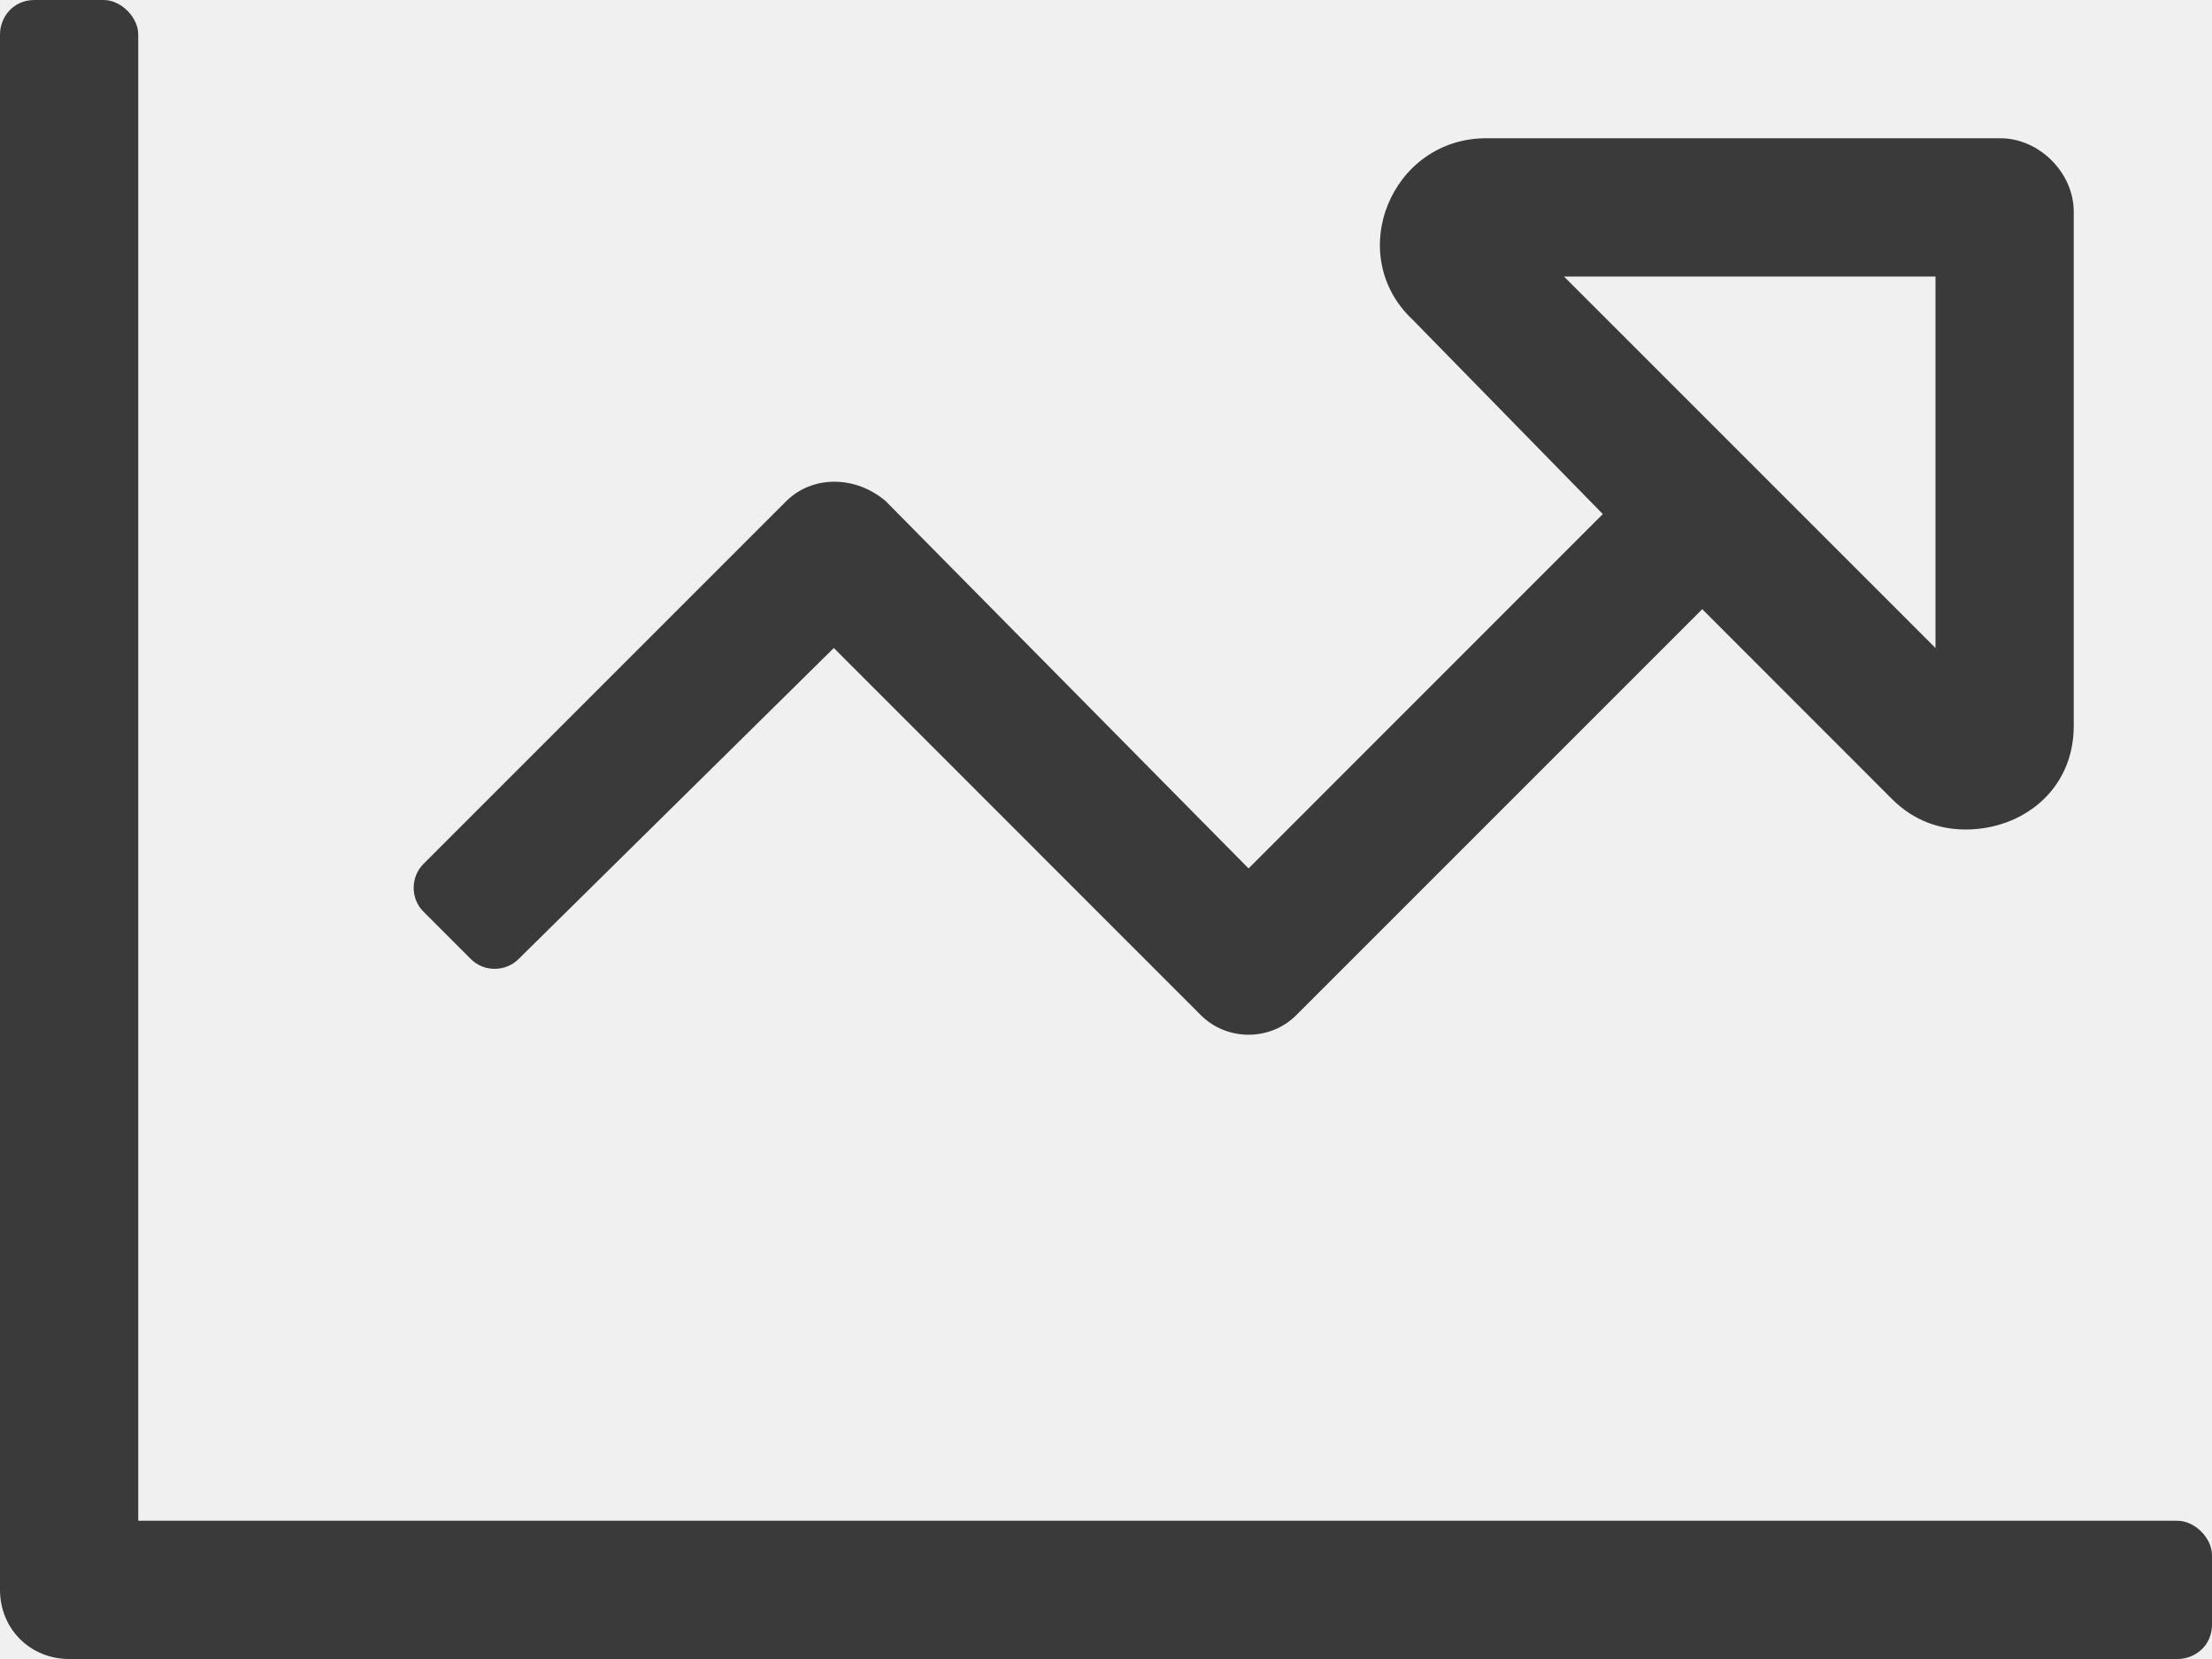
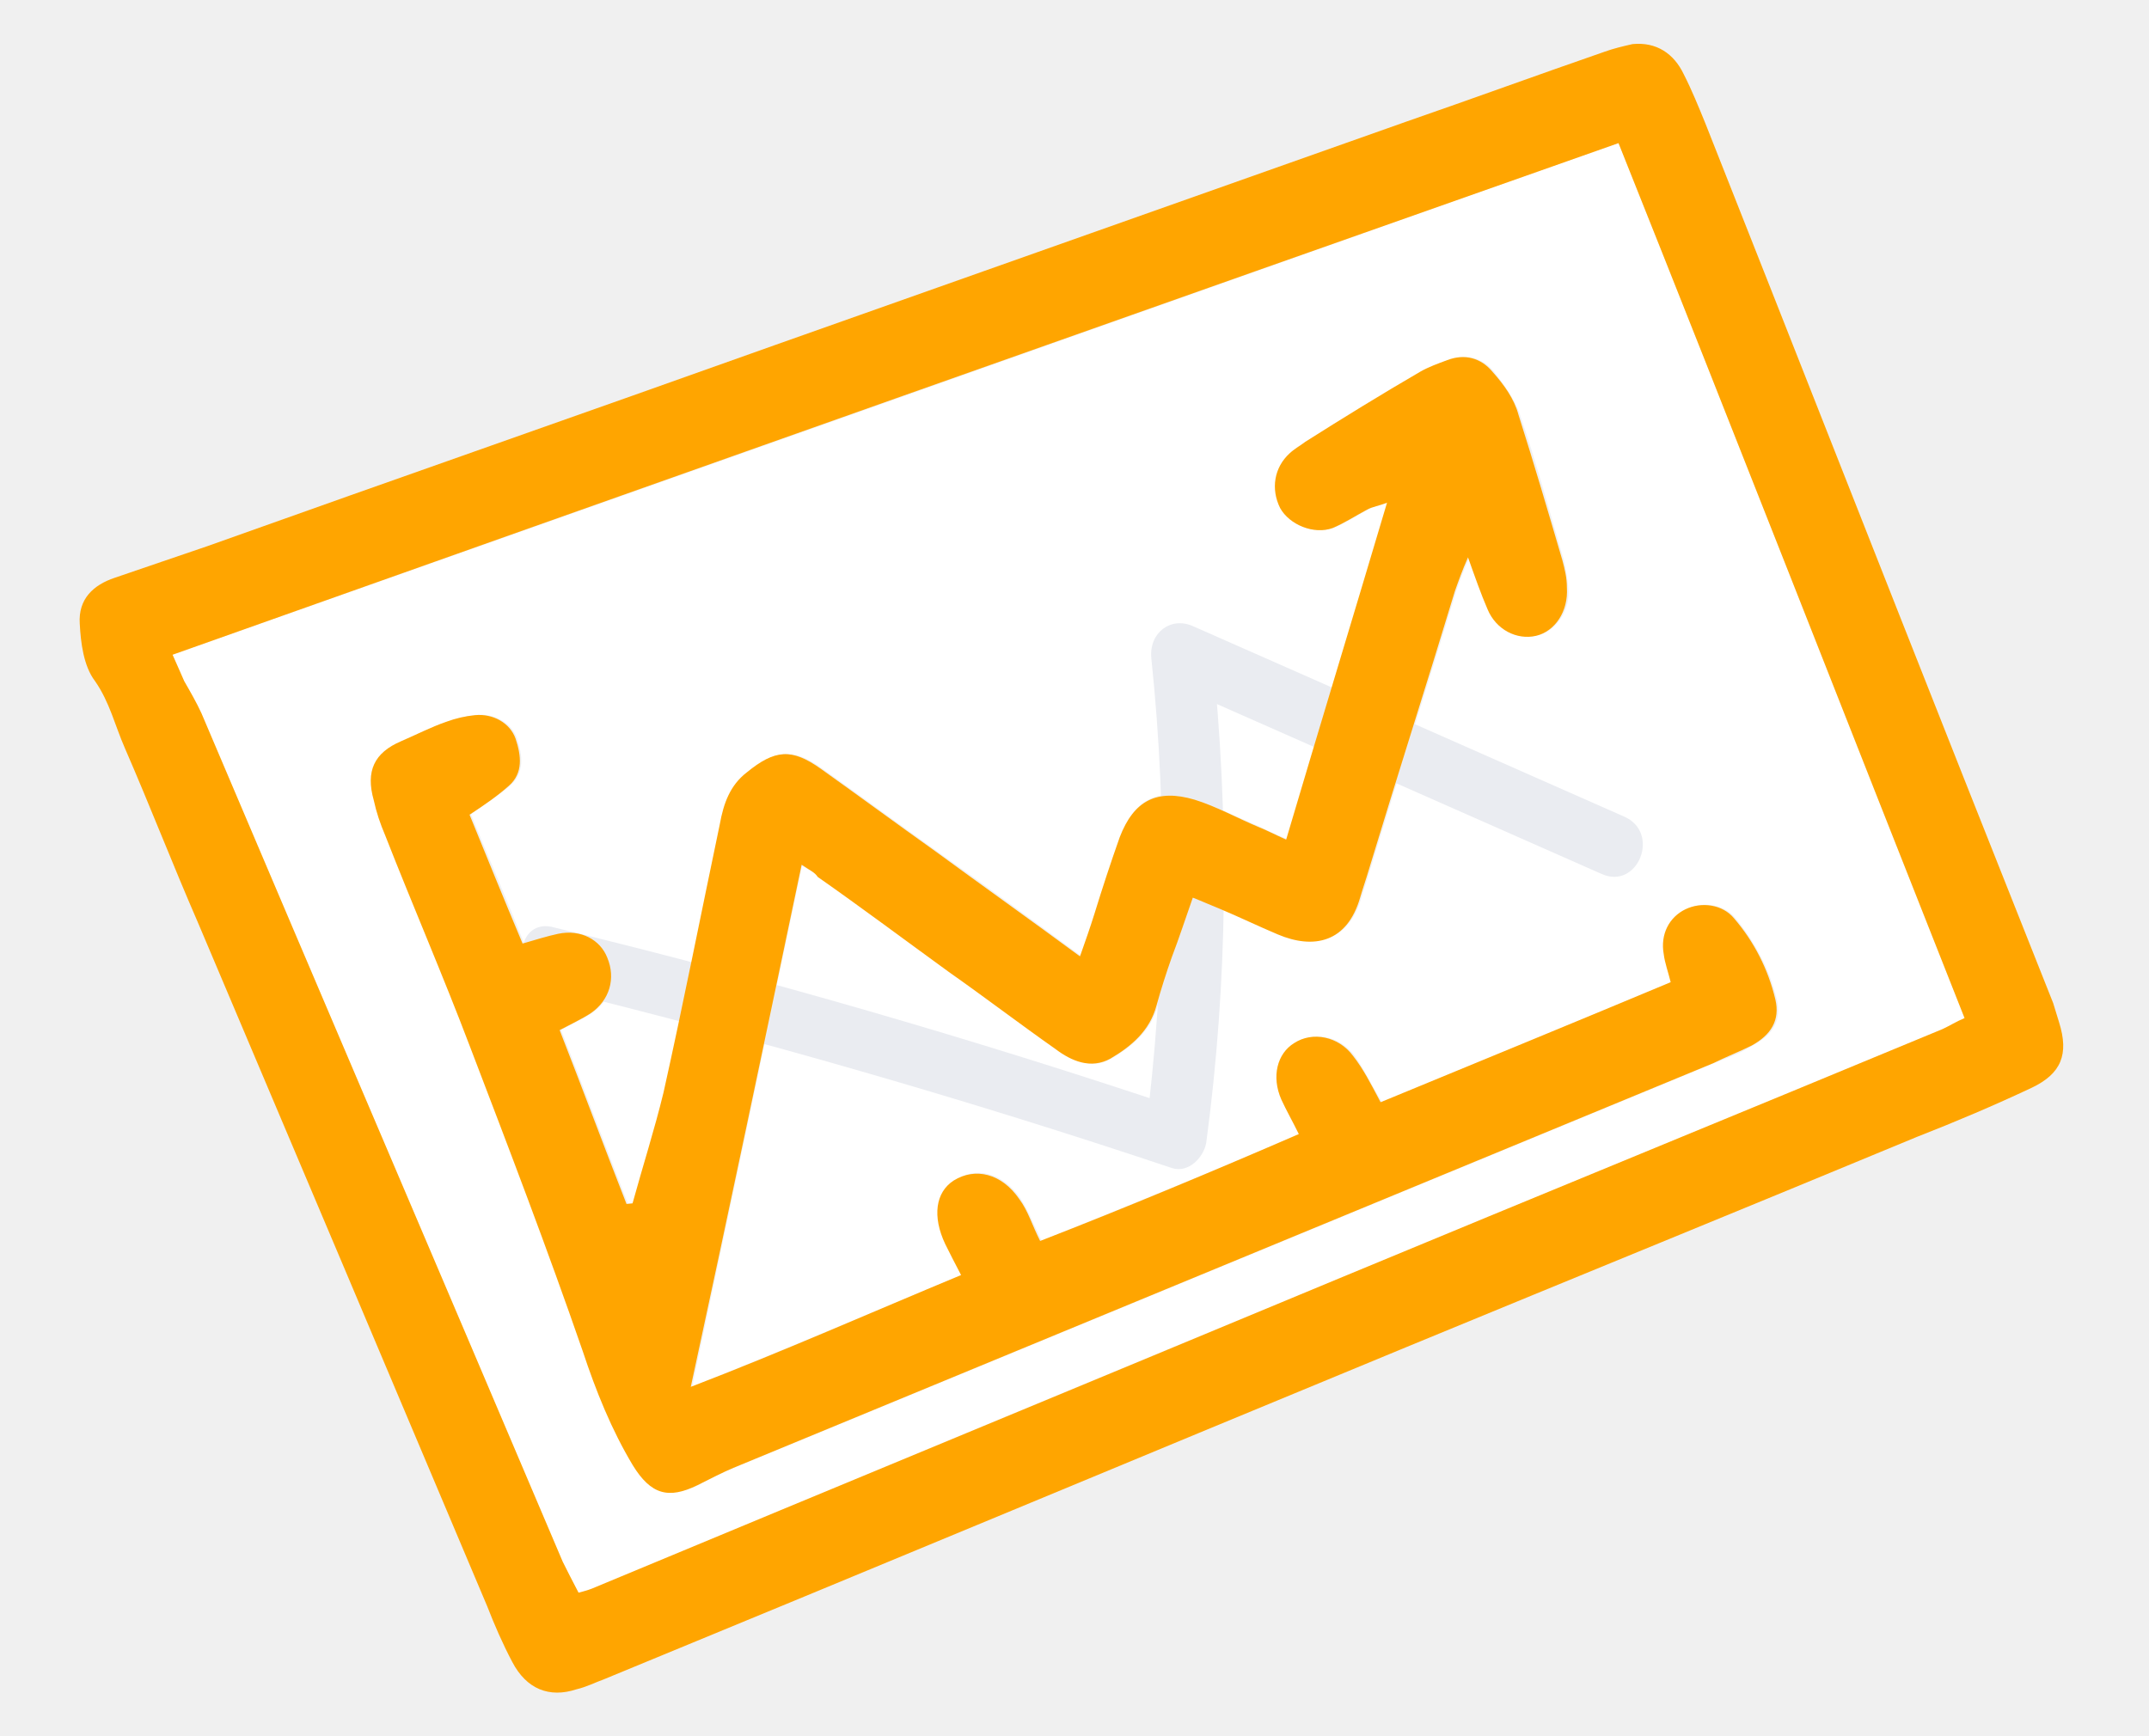
- <svg xmlns="http://www.w3.org/2000/svg" width="20" height="15" viewBox="0 0 20 15" fill="none">
-   <path d="M19.688 13.75H1.25V0.312C1.25 0.156 1.094 0 0.938 0H0.312C0.117 0 0 0.156 0 0.312V14.375C0 14.727 0.273 15 0.625 15H19.688C19.844 15 20 14.883 20 14.688V14.062C20 13.906 19.844 13.75 19.688 13.75ZM3.828 7.812C3.711 7.93 3.711 8.125 3.828 8.242L4.258 8.672C4.375 8.789 4.57 8.789 4.688 8.672L7.539 5.859L10.859 9.18C11.094 9.414 11.484 9.414 11.719 9.18L15.391 5.508L17.109 7.227C17.305 7.422 17.539 7.5 17.773 7.5C18.281 7.5 18.75 7.148 18.75 6.562V1.914C18.75 1.562 18.438 1.25 18.086 1.25H13.438C12.578 1.25 12.148 2.305 12.773 2.891L14.492 4.648L11.289 7.852L8.008 4.531C7.734 4.297 7.344 4.297 7.109 4.531L3.828 7.812ZM14.141 2.5H17.5V5.859L14.141 2.5Z" fill="#3A3A3A" />
+ <svg xmlns="http://www.w3.org/2000/svg" aria-hidden="true" width="130" height="105" viewBox="0 0 130 105" fill="none">
+   <path d="M34.992 96.398C34.612 95.678 34.322 95.1 34.032 94.522C26.774 77.421 19.434 60.252 12.176 43.151C11.877 42.499 11.433 41.86 11.134 41.207C10.935 40.772 10.728 40.262 10.429 39.609C39.667 29.302 68.686 19.017 97.915 8.635C104.933 26.215 111.815 43.883 118.851 61.612C118.439 61.88 118.027 62.148 117.525 62.273C105.334 67.339 93.135 72.33 80.945 77.396C65.929 83.574 50.995 89.82 35.989 96.073C35.778 96.169 35.486 96.198 34.992 96.398ZM48.516 52.387C48.989 52.644 49.308 52.84 49.553 53.043C52.22 54.979 54.813 56.922 57.471 58.783C59.574 60.32 61.758 61.924 63.933 63.454C64.98 64.185 66.082 64.759 67.254 64.037C68.498 63.308 69.643 62.361 70.052 60.805C70.311 59.87 70.635 58.852 70.968 57.91C71.347 56.735 71.799 55.554 72.243 54.297C72.944 54.607 73.409 54.789 73.874 54.971C75.04 55.462 76.216 56.029 77.382 56.52C79.551 57.368 81.579 57.017 82.367 54.286C82.524 53.74 82.746 53.112 82.903 52.566C84.607 46.94 86.392 41.382 88.096 35.756C88.317 35.127 88.539 34.499 88.889 33.706C89.332 34.952 89.592 35.912 90.072 36.85C90.66 38.081 91.917 38.715 92.996 38.457C94.147 38.193 95.029 36.893 94.87 35.544C94.809 35.019 94.738 34.42 94.603 33.902C93.739 30.955 92.949 28 91.939 25.067C91.605 24.115 90.988 23.266 90.379 22.492C89.689 21.65 88.695 21.369 87.635 21.776C87.068 21.984 86.501 22.191 86.016 22.466C83.664 23.835 81.394 25.271 79.051 26.715C78.703 26.901 78.355 27.087 78.098 27.415C77.164 28.265 76.957 29.65 77.528 30.731C78.016 31.744 79.492 32.357 80.699 31.935C81.403 31.638 82.09 31.192 82.785 30.82C83.06 30.641 83.425 30.605 83.992 30.398C81.927 37.348 79.9 43.992 77.89 50.785C77.188 50.475 76.724 50.293 76.25 50.036C74.929 49.484 73.671 48.85 72.359 48.373C70.052 47.614 68.589 48.365 67.821 50.639C67.258 52.134 66.777 53.698 66.296 55.261C66.018 56.047 65.75 56.907 65.417 57.849C62.423 55.642 59.593 53.571 56.69 51.507C54.35 49.842 52.084 48.169 49.745 46.504C47.971 45.239 46.948 45.339 45.262 46.718C44.254 47.575 43.939 48.668 43.633 49.835C42.497 55.254 41.433 60.665 40.223 66.091C39.748 68.336 38.972 70.535 38.351 72.794C38.205 72.809 38.132 72.816 37.986 72.83C36.613 69.326 35.313 65.816 33.94 62.312C34.636 61.94 35.267 61.651 35.816 61.293C36.979 60.497 37.34 59.172 36.825 57.934C36.328 56.846 35.226 56.272 33.846 56.484C33.124 56.631 32.485 56.845 31.699 57.074C30.642 54.373 29.53 51.83 28.491 49.278C29.37 48.585 30.203 48.124 30.872 47.528C31.742 46.76 31.619 45.711 31.276 44.683C30.942 43.73 29.913 43.15 28.817 43.257C28.233 43.315 27.657 43.447 27.09 43.655C26.167 43.973 25.261 44.441 24.347 44.834C22.737 45.599 22.267 46.631 22.698 48.408C22.932 49.143 23.093 49.885 23.392 50.538C25.072 54.77 26.898 58.987 28.514 63.301C30.861 69.438 33.209 75.575 35.337 81.733C36.139 84.156 37.079 86.489 38.366 88.637C39.463 90.424 40.457 90.705 42.277 89.844C42.973 89.472 43.668 89.101 44.445 88.797C64.18 80.638 83.988 72.472 103.722 64.314C104.5 64.01 105.35 63.699 106.036 63.252C107.29 62.598 107.777 61.717 107.481 60.457C107.051 58.68 106.191 57.021 104.983 55.548C104.292 54.706 103.015 54.528 102.036 55.004C101.049 55.404 100.514 56.518 100.729 57.71C100.799 58.309 101.007 58.82 101.15 59.412C95.234 61.89 89.381 64.285 83.601 66.673C82.966 65.674 82.56 64.729 81.943 63.88C81.062 62.678 79.475 62.379 78.376 63.094C77.351 63.801 76.989 65.126 77.595 66.506C77.894 67.159 78.274 67.88 78.654 68.6C73.451 70.856 68.229 72.962 63.008 75.068C62.519 74.055 62.203 73.252 61.749 72.538C60.679 70.976 59.074 70.528 57.774 71.413C56.675 72.128 56.486 73.663 57.265 75.254C57.554 75.832 57.917 76.403 58.224 77.131C52.728 79.415 47.451 81.678 41.873 83.895C44.109 73.365 46.289 62.992 48.516 52.387Z" fill="white" />
+   <path d="M33.142 59.767C45.88 62.896 58.467 66.509 70.915 70.682C71.909 70.981 72.798 70.04 72.966 69.164C74.279 59.424 74.382 49.404 73.319 39.414C72.458 40.041 71.668 40.661 70.818 41.364C79.484 45.181 88.234 49.069 96.9 52.886C99.087 53.858 100.49 50.366 98.23 49.401C89.564 45.584 80.815 41.696 72.148 37.879C70.822 37.298 69.499 38.279 69.648 39.83C70.656 49.434 70.497 59.068 69.295 68.563C69.951 68.034 70.679 67.497 71.346 67.045C58.898 62.872 46.227 59.189 33.572 56.13C31.202 55.409 30.793 59.2 33.142 59.767Z" fill="#EAECF1" />
+   <path d="M98.755 2.668C100.216 2.524 101.263 3.254 101.851 4.484C102.331 5.422 102.746 6.442 103.162 7.462C108.418 20.733 113.592 33.936 118.849 47.207C120.637 51.729 122.416 56.175 124.204 60.696C124.322 61.063 124.447 61.505 124.565 61.873C125.159 63.784 124.707 64.965 122.887 65.826C120.646 66.88 118.324 67.866 115.992 68.777C105.706 73.047 95.411 77.242 85.052 81.519C68.914 88.183 52.785 94.921 36.575 101.592C36.008 101.8 35.45 102.082 34.874 102.214C33.238 102.754 31.844 102.209 30.984 100.551C30.413 99.471 29.907 98.309 29.483 97.214C23.645 83.394 17.807 69.574 11.977 55.829C10.459 52.342 9.077 48.766 7.559 45.279C6.953 43.899 6.639 42.49 5.75 41.214C5.051 40.298 4.884 38.875 4.825 37.744C4.722 36.239 5.656 35.39 6.936 34.961C8.782 34.325 10.701 33.681 12.548 33.045C23.965 28.967 35.464 24.956 46.881 20.878C59.651 16.364 72.348 11.857 85.118 7.343C89.094 5.967 93.061 4.516 97.037 3.14C97.604 2.933 98.18 2.8 98.755 2.668ZM34.999 96.368C35.502 96.243 35.785 96.139 35.995 96.043C51 89.794 65.94 83.627 80.944 77.377C93.132 72.314 105.329 67.326 117.517 62.263C117.937 62.07 118.349 61.803 118.843 61.602C111.798 43.81 104.927 26.228 97.909 8.66C68.676 18.961 39.663 29.241 10.439 39.616C10.738 40.269 10.945 40.779 11.144 41.214C11.516 41.859 11.887 42.504 12.186 43.157C19.443 60.246 26.782 77.403 34.04 94.493C34.329 95.071 34.619 95.648 34.999 96.368Z" fill="orange" />
+   <path d="M48.494 52.322C46.267 62.928 44.087 73.301 41.787 83.915C47.374 81.772 52.642 79.434 58.138 77.15C57.758 76.429 57.468 75.851 57.179 75.273C56.392 73.607 56.589 72.147 57.688 71.432C58.997 70.621 60.593 70.995 61.663 72.557C62.19 73.263 62.442 74.148 62.922 75.087C68.152 73.056 73.365 70.875 78.569 68.619C78.18 67.823 77.808 67.177 77.51 66.525C76.904 65.144 77.257 63.744 78.291 63.112C79.389 62.397 80.977 62.696 81.857 63.898C82.466 64.672 82.945 65.611 83.516 66.692C89.296 64.303 95.148 61.908 101.065 59.43C100.922 58.837 100.705 58.252 100.644 57.728C100.429 56.536 100.972 55.497 101.951 55.021C102.93 54.546 104.207 54.723 104.898 55.565C106.097 56.963 106.957 58.623 107.397 60.475C107.692 61.734 107.132 62.624 105.951 63.27C105.183 63.649 104.406 63.953 103.637 64.332C83.902 72.491 64.094 80.658 44.359 88.817C43.655 89.114 42.959 89.485 42.191 89.864C40.444 90.719 39.377 90.444 38.279 88.657C36.992 86.509 36.053 84.176 35.251 81.753C33.122 75.594 30.774 69.456 28.427 63.319C26.82 59.079 24.994 54.862 23.305 50.555C22.997 49.827 22.772 49.167 22.611 48.425C22.107 46.655 22.641 45.541 24.26 44.851C25.175 44.457 26.08 43.989 27.004 43.671C27.571 43.463 28.146 43.331 28.731 43.273C29.827 43.166 30.856 43.747 31.19 44.699C31.532 45.727 31.656 46.776 30.785 47.544C30.116 48.141 29.365 48.67 28.404 49.295C29.443 51.846 30.482 54.398 31.612 57.092C32.398 56.862 33.111 56.641 33.76 56.501C35.13 56.215 36.314 56.856 36.739 57.952C37.254 59.19 36.892 60.514 35.73 61.311C35.18 61.668 34.549 61.958 33.854 62.33C35.227 65.834 36.526 69.345 37.899 72.849C38.045 72.835 38.118 72.827 38.264 72.813C38.886 70.553 39.589 68.361 40.137 66.109C41.347 60.682 42.41 55.271 43.547 49.852C43.771 48.617 44.159 47.517 45.176 46.735C46.862 45.356 47.885 45.255 49.659 46.521C51.998 48.186 54.264 49.858 56.604 51.523C59.434 53.595 62.337 55.66 65.332 57.867C65.664 56.925 65.941 56.139 66.21 55.279C66.691 53.715 67.181 52.226 67.736 50.655C68.585 48.449 69.976 47.706 72.273 48.389C73.577 48.792 74.843 49.501 76.164 50.053C76.629 50.235 77.103 50.492 77.804 50.802C79.814 44.008 81.842 37.364 83.907 30.413C83.413 30.613 83.048 30.649 82.7 30.835C82.005 31.207 81.318 31.654 80.614 31.95C79.48 32.365 78.004 31.752 77.442 30.746C76.863 29.59 77.078 28.28 78.013 27.43C78.279 27.176 78.626 26.991 78.965 26.73C81.235 25.293 83.579 23.849 85.931 22.481C86.416 22.206 86.982 21.998 87.549 21.791C88.61 21.383 89.604 21.664 90.294 22.506C90.976 23.273 91.593 24.122 91.853 25.082C92.79 28.023 93.654 30.97 94.518 33.918C94.653 34.435 94.788 34.953 94.785 35.559C94.88 36.991 94.062 38.208 92.91 38.473C91.759 38.738 90.502 38.104 89.987 36.866C89.58 35.92 89.246 34.967 88.804 33.722C88.454 34.515 88.232 35.143 88.01 35.771C86.307 41.398 84.522 46.956 82.818 52.583C82.66 53.129 82.439 53.757 82.281 54.303C81.494 57.035 79.474 57.461 77.296 56.538C76.13 56.046 74.955 55.479 73.788 54.988C73.323 54.806 72.777 54.557 72.157 54.314C71.713 55.571 71.334 56.745 70.882 57.927C70.549 58.87 70.225 59.887 69.966 60.823C69.558 62.379 68.412 63.326 67.168 64.055C65.987 64.702 64.821 64.21 63.847 63.472C61.672 61.942 59.561 60.33 57.385 58.801C54.719 56.864 52.125 54.921 49.467 53.06C49.286 52.774 48.976 52.653 48.494 52.322Z" fill="orange" />
</svg>
